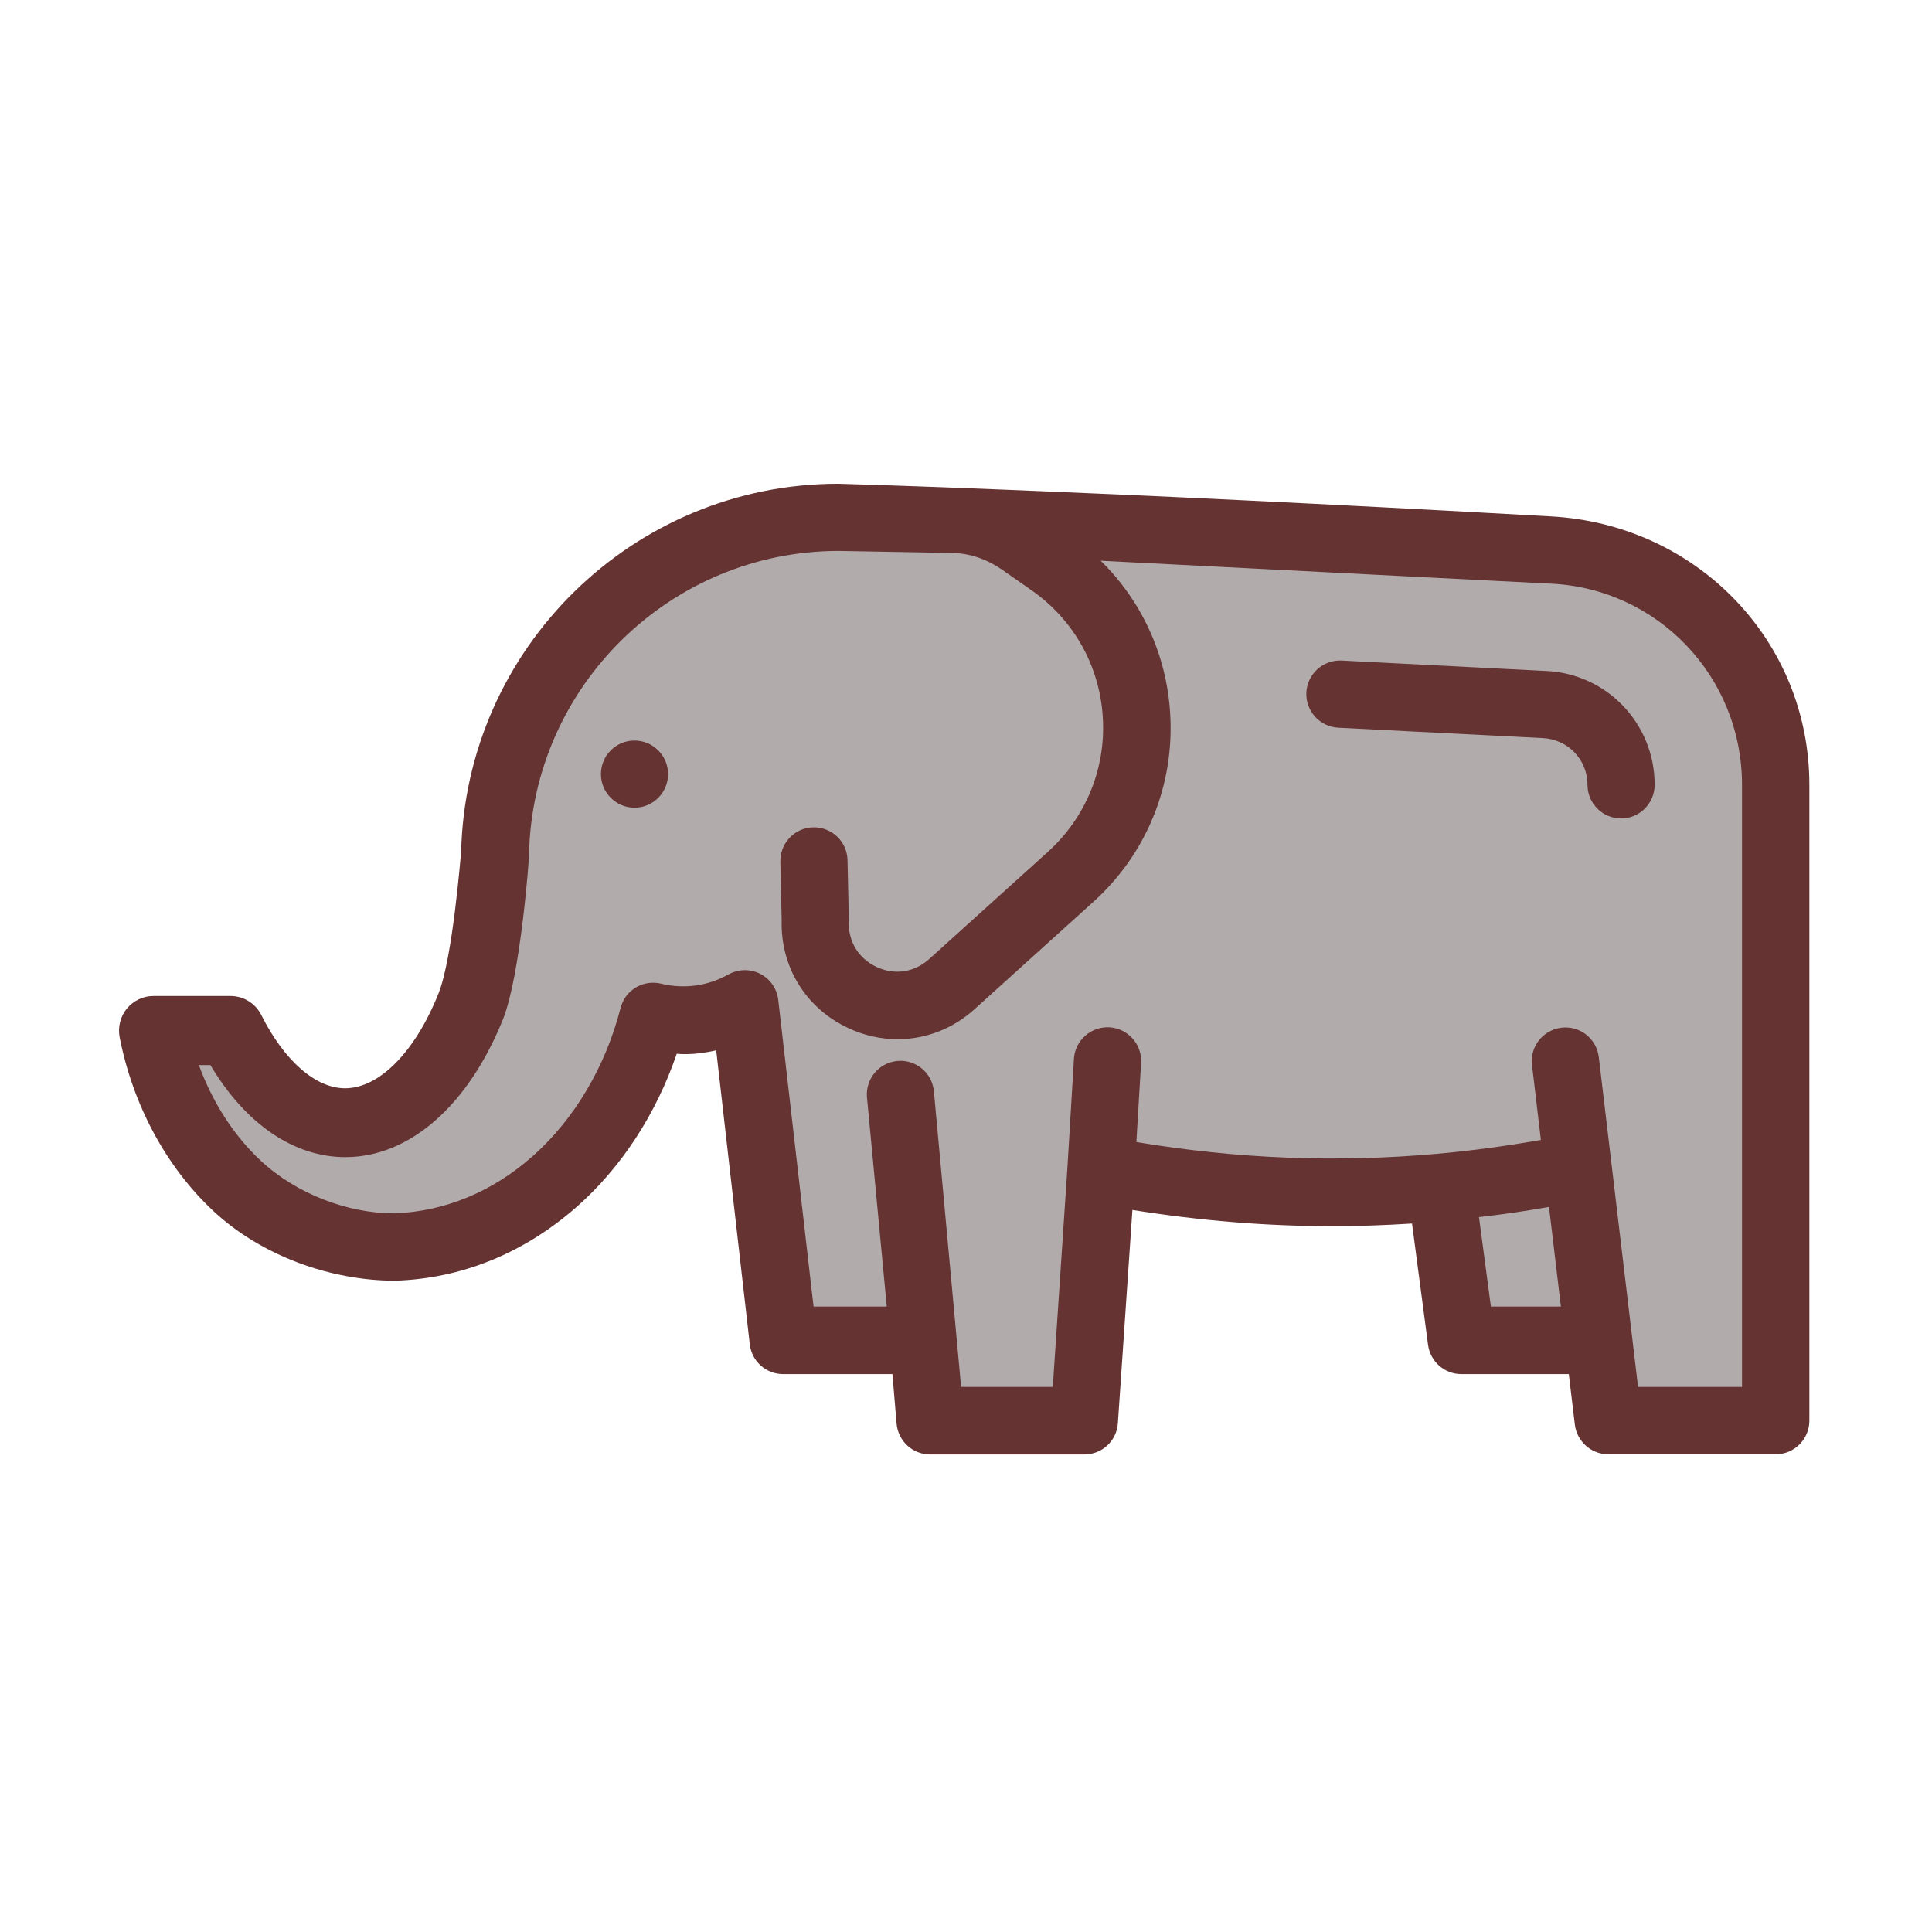
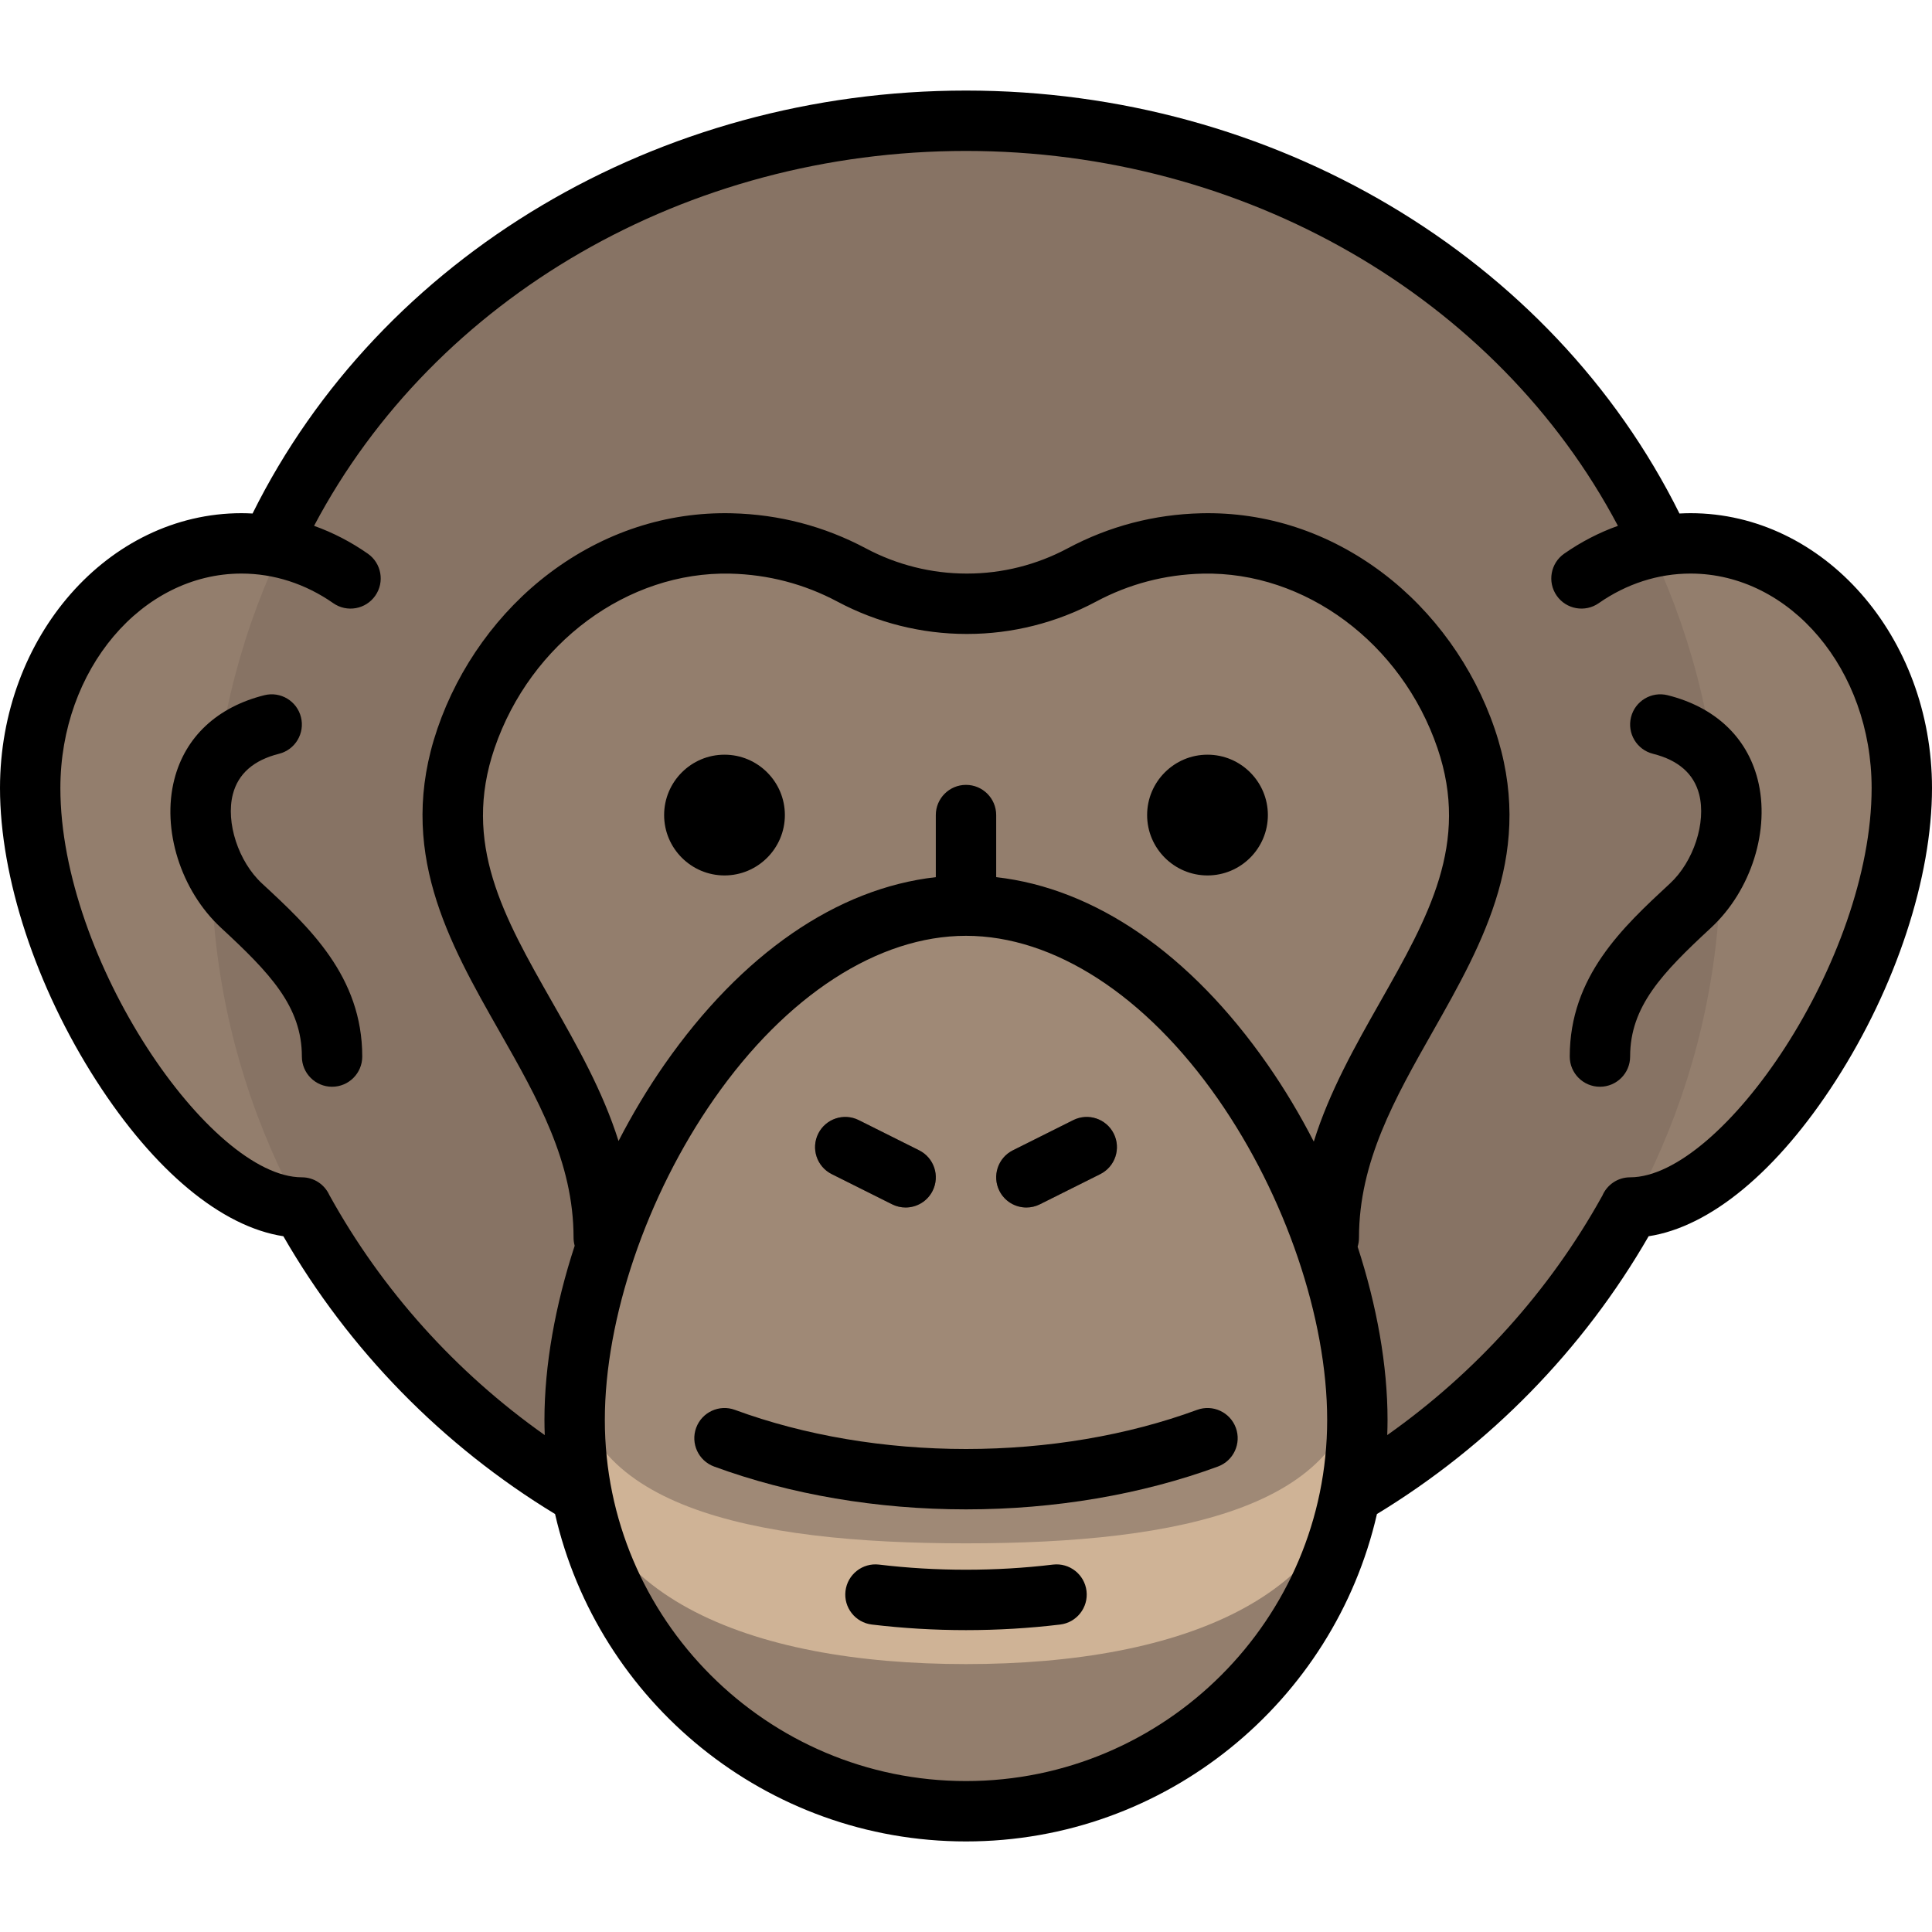
- <svg xmlns="http://www.w3.org/2000/svg" width="800px" height="800px" viewBox="0 0 1024 1024" class="icon" version="1.1">
-   <path d="M959 416v337c0 9.8-8 17.8-17.8 17.8h-88.8c-9 0-16.6-6.8-17.7-15.7l-3.2-26.8h-56.9c-9 0-16.5-6.6-17.7-15.5l-8.5-64.3c-14.1 0.9-28.2 1.4-42.3 1.4-35.1 0-70.2-2.9-105.9-8.6l-7.7 113c-0.6 9.4-8.4 16.6-17.8 16.6H493c-9.3 0-17-7.1-17.8-16.4l-2.2-26.2h-57.9c-9.1 0-16.7-6.8-17.7-15.8l-17.8-155.8c-12.2 2.8-19.8 1.9-20.9 1.8-10.9 31.9-29.4 60.4-53.2 81.3-27.9 24.5-61 37.9-96.1 39-33.6 0-70.7-12.9-96.6-37.2-24.9-23.4-42.4-56.1-49.4-91.9-1-5.4 0.4-10.9 3.8-15.1 3.5-4.2 8.6-6.7 14.1-6.7h40.9c6.9 0 13.2 3.9 16.3 10.1 12.2 24.3 28.8 38.8 44.4 38.8 18.1 0 37.1-19.2 49.5-50.2 7.6-18.9 11.7-73.2 12-74.6 2.3-108.3 91.1-195.6 199.9-195.6 0 0 129.6 3.4 377.8 17.3C898.9 277.9 959 339.2 959 416z" fill="#663333" />
-   <path d="M923.3 416v319.1h-55.1l-20.8-174.8c-1.2-9.8-10-16.8-19.8-15.6-9.8 1.2-16.8 10-15.6 19.8l4.7 39.7c-18.4 3.2-36.7 5.7-54.6 7.3-53.3 4.8-105.8 2.8-159.8-6.2l2.5-41.9c0.6-9.8-6.9-18.3-16.7-18.9-9.8-0.6-18.3 6.9-18.9 16.7l-3.4 56.9-7.8 117h-48.6L495 578.6c-0.8-9.8-9.4-17.1-19.2-16.3-9.8 0.8-17.1 9.4-16.3 19.2l10.5 111h-38.8L412.5 530c-1.1-9.8-9.9-16.8-19.7-15.7-2.5 0.3-4.8 1.1-6.8 2.2-10.8 6.1-23.3 7.8-35.4 4.9-9.6-2.4-19.3 3.3-21.7 12.9-8 31.2-24.6 59.1-46.8 78.7-21.3 18.8-46.5 29.1-72.9 30.1h-0.4c-24.3 0-51.7-10.2-70.8-28.1-14.3-13.4-25.4-30.9-32.6-50.5h6.1c18.6 31.2 44.2 48.8 71.6 48.8 33.9 0 65.1-27.3 83.5-73.1 9.3-23.2 14-86.3 13.8-87.5 1.9-88.9 74.9-160.7 164.2-160.7 0 0 61.2 1.1 61.3 1.1 8.9 0.4 17.3 3.4 25 8.7l15.9 11.1c22.3 15.6 36 40 37.7 67.2 1.7 27.1-8.9 53.1-29.1 71.4l-62.9 56.8c-7.9 7.1-18.3 8.7-27.9 4.2-9.6-4.5-15.1-13.5-14.7-24.1v-1.1l-0.7-31.4c-0.2-9.8-8.3-17.6-18.2-17.4-9.8 0.2-17.6 8.4-17.4 18.2l0.7 31c-0.7 24.8 12.8 46.7 35.3 57.2 8.5 4 17.4 5.9 26.2 5.9 14.7 0 29.1-5.4 40.7-15.9l62.9-56.8c28.3-25.5 43.2-62 40.8-100.1-1.9-31-15.1-59.5-36.8-80.8l237.4 12.1h0.2c57.3 2.2 102.3 49.1 102.3 106.7z" fill="#B2ABAC" />
-   <path d="M877 416c0 9.8-8 17.8-17.8 17.8s-17.8-8-17.8-17.8c0-13.4-10.4-24.2-23.8-24.8-0.1 0-108.3-5.5-108.3-5.5-9.8-0.5-17.4-8.9-16.9-18.7 0.5-9.8 8.9-17.4 18.7-16.9l107.7 5.5H819.1c32.4 1.3 57.9 27.8 57.9 60.4z" fill="#663333" />
-   <path d="M821 639.7l6.3 52.8h-37.1l-6.3-47.4c12.3-1.4 24.7-3.2 37.1-5.4z" fill="#B2ABAC" />
-   <path d="M336.3 392.5c9.8 0 17.8 8 17.8 17.8s-8 17.8-17.8 17.8-17.8-8-17.8-17.8c0-9.9 8-17.8 17.8-17.8z" fill="#663333" />
+ <svg xmlns="http://www.w3.org/2000/svg" height="800px" width="800px" version="1.1" id="Layer_1" viewBox="0 0 512 512" xml:space="preserve">
+   <g>
+     <path style="fill:#937E6D;" d="M8,208.842C8,255.93,48.667,320,80,320l12.894-166.714C84.458,147.392,74.571,144,64,144   C33.072,144,8,173.031,8,208.842z" />
+     <path style="fill:#937E6D;" d="M448,144c-10.571,0-20.458,3.392-28.894,9.286L432,320c31.333,0,72-64.07,72-111.158   C504,173.031,478.928,144,448,144z" />
+   </g>
+   <ellipse style="fill:#877364;" cx="256" cy="228" rx="200" ry="196" />
+   <g>
+     <path style="fill:#937E6D;" d="M352.146,332c0-50.554,53.827-81.167,36.369-132.325c-10.323-30.251-38.134-52.413-69.984-51.654   c-11.501,0.274-22.324,3.27-31.862,8.369c-9.501,5.079-19.968,7.633-30.42,7.612c-10.49,0.021-20.995-2.533-30.531-7.612   c-9.574-5.099-20.436-8.095-31.979-8.369c-31.968-0.759-59.88,21.402-70.241,51.654C105.975,250.833,160,281.446,160,332H352.146z" />
+     <path style="fill:#937E6D;" d="M359.714,376.286C359.714,433.566,313.28,480,256,480s-103.714-46.434-103.714-103.714   C152.286,319.006,198.72,240,256,240S359.714,319.006,359.714,376.286z" />
+   </g>
+   <path style="fill:#CFB396;" d="M152,369v8l0,0c0,45.988,46.563,64,104,64s104-18.012,104-64v-8H152z" />
+   <path style="fill:#9F8976;" d="M288.019,249.452c-18.842-11.814-39.854-13.391-64.038,0C182.373,271.297,152,330.264,152,361  c0,38.187,46.72,48,104,48s104-9.813,104-48C360,330.264,329.627,271.297,288.019,249.452z" />
+   <g>
+     <path style="fill:#6E5550;" d="M239.994,320.002c-1.202,0-2.423-0.272-3.571-0.847l-16-8c-3.952-1.976-5.554-6.781-3.578-10.733   c1.975-3.952,6.781-5.554,10.733-3.578l16,8c3.952,1.976,5.554,6.781,3.578,10.733   C245.754,318.381,242.928,320.002,239.994,320.002z" />
+     <path style="fill:#6E5550;" d="M272.006,320.002c-2.935,0-5.76-1.621-7.162-4.424c-1.976-3.952-0.375-8.757,3.578-10.733l16-8   c3.953-1.976,8.758-0.374,10.733,3.578c1.976,3.952,0.375,8.757-3.578,10.733l-16,8   C274.429,319.729,273.208,320.002,272.006,320.002z" />
+   </g>
+   <path d="M448,136c-0.978,0-1.952,0.035-2.925,0.085C411.187,67.881,337.376,24,256,24c-81.552,0-155.172,43.831-189.068,112.085  C65.957,136.035,64.98,136,64,136c-35.29,0-64,32.677-64,72.842c0,23.714,9.541,52.709,25.521,77.563  c15.436,24.007,33.231,38.713,49.573,41.211c17.32,30.071,42.118,55.452,72.003,73.62C158.463,450.865,202.975,488,256,488  s97.538-37.135,108.903-86.764c29.868-18.157,54.684-43.553,72.002-73.619c16.342-2.497,34.138-17.204,49.574-41.211  c15.98-24.854,25.521-53.85,25.521-77.563C512,168.677,483.29,136,448,136z M335.899,282.086  c-20.449-29.321-45.719-46.68-71.899-49.632V216c0-4.418-3.582-8-8-8s-8,3.582-8,8v16.454c-26.18,2.952-51.45,20.312-71.899,49.633  c-4.467,6.405-8.544,13.226-12.185,20.29c-4.176-13.25-10.976-25.208-17.635-36.916c-12.804-22.51-23.861-41.951-15.215-67.193  c9.548-27.876,35.257-46.874,62.483-46.249c10.039,0.238,19.597,2.739,28.409,7.433c10.506,5.595,22.316,8.551,34.134,8.551  c0.094,0,0.189,0,0.284,0c11.814,0,23.591-2.958,34.065-8.557c8.773-4.69,18.289-7.188,28.281-7.427  c27.128-0.62,52.712,18.369,62.223,46.24c8.618,25.252-2.401,44.697-15.161,67.212c-6.66,11.753-13.462,23.757-17.618,37.066  C344.505,295.416,340.4,288.541,335.899,282.086z M256,472c-52.777,0-95.714-42.938-95.714-95.714  c0-26.864,11.089-59.452,28.939-85.046C208.389,263.76,232.728,248,256,248s47.611,15.76,66.775,43.239  c17.85,25.595,28.939,58.183,28.939,85.046C351.714,429.063,308.777,472,256,472z M432,312c-3.329,0-6.181,2.034-7.386,4.925  c-0.035,0.06-0.076,0.115-0.11,0.176c-13.899,25.02-33.408,46.643-56.871,63.213c0.048-1.338,0.081-2.68,0.081-4.029  c0-14.405-2.824-30.226-7.93-45.899c0.235-0.754,0.362-1.555,0.362-2.386c0-20.129,9.5-36.893,19.558-54.64  c13.433-23.703,27.322-48.213,16.383-80.269c-5.591-16.383-16.128-31.035-29.671-41.257c-14.247-10.754-30.879-16.224-48.075-15.811  c-12.518,0.298-24.443,3.431-35.443,9.312c-8.162,4.363-17.33,6.667-26.554,6.667c-0.074,0-0.148,0-0.222,0  c-9.234,0-18.446-2.307-26.644-6.673c-11.034-5.877-22.995-9.008-35.55-9.306c-17.253-0.415-33.931,5.054-48.221,15.802  c-13.591,10.221-24.167,24.873-29.778,41.257c-10.983,32.066,2.96,56.581,16.444,80.288C142.466,291.116,152,307.878,152,328  c0,0.741,0.108,1.456,0.297,2.137c-5.157,15.754-8.012,31.667-8.012,46.148c0,1.35,0.033,2.692,0.081,4.031  c-23.602-16.665-43.176-38.432-57.093-63.634C86.012,313.922,83.233,312,80,312c-24.319,0-64-57.63-64-103.158  C16,177.5,37.533,152,64,152c8.561,0,16.968,2.712,24.311,7.844c3.622,2.532,8.61,1.646,11.14-1.975  c2.531-3.622,1.646-8.609-1.975-11.14c-4.48-3.13-9.265-5.598-14.243-7.376C115.27,78.715,182.064,40,256,40  c73.775,0,140.728,38.759,172.767,99.353c-4.978,1.778-9.763,4.246-14.243,7.375c-3.622,2.531-4.506,7.518-1.975,11.14  c2.53,3.622,7.518,4.505,11.14,1.975C431.032,154.712,439.439,152,448,152c26.467,0,48,25.5,48,56.842  C496,254.37,456.319,312,432,312z" />
+   <path d="M192,200c-8.822,0-16,7.178-16,16s7.178,16,16,16s16-7.178,16-16S200.822,200,192,200z" />
+   <path d="M320,200c-8.822,0-16,7.178-16,16s7.178,16,16,16s16-7.178,16-16S328.822,200,320,200z" />
+   <path d="M220.422,311.155l16,8c1.148,0.574,2.369,0.847,3.571,0.847c2.935,0,5.76-1.621,7.162-4.424  c1.976-3.952,0.375-8.757-3.578-10.733l-16-8c-3.952-1.977-8.758-0.374-10.733,3.578C214.869,304.374,216.47,309.18,220.422,311.155  z" />
+   <path d="M272.006,320.002c1.202,0,2.423-0.272,3.571-0.847l16-8c3.952-1.976,5.554-6.781,3.578-10.733  c-1.975-3.952-6.78-5.554-10.733-3.578l-16,8c-3.952,1.976-5.554,6.781-3.578,10.733  C266.246,318.381,269.071,320.002,272.006,320.002z" />
+   <path d="M317.238,373.63C298.793,380.414,277.618,384,256,384s-42.793-3.586-61.238-10.37c-4.148-1.524-8.745,0.601-10.27,4.747  c-1.525,4.147,0.6,8.745,4.747,10.27C209.433,396.074,232.518,400,256,400s46.567-3.926,66.762-11.354  c4.146-1.525,6.271-6.123,4.747-10.27C325.983,374.23,321.386,372.105,317.238,373.63z" />
+   <path d="M279.04,414.635c-15.083,1.812-30.997,1.812-46.079,0c-4.382-0.528-8.37,2.602-8.897,6.989  c-0.527,4.387,2.602,8.37,6.989,8.897C239.225,431.502,247.618,432,256,432c8.382,0,16.775-0.498,24.948-1.479  c4.387-0.527,7.516-4.51,6.989-8.897C287.41,417.236,283.424,414.106,279.04,414.635z" />
+   <path d="M69.435,234.13c-6.249-5.786-9.646-16.162-7.733-23.621c1.397-5.451,5.515-9.067,12.238-10.748  c4.286-1.072,6.892-5.415,5.821-9.702s-5.414-6.892-9.702-5.821c-12.499,3.125-20.971,11.043-23.856,22.296  c-3.403,13.27,1.681,29.445,12.361,39.335C71.513,257.859,80,266.712,80,280c0,4.418,3.582,8,8,8s8-3.582,8-8  C96,258.727,81.887,245.66,69.435,234.13z" />
+   <path d="M441.94,184.239c-4.286-1.071-8.63,1.535-9.702,5.821c-1.071,4.287,1.535,8.63,5.821,9.702  c6.723,1.681,10.841,5.297,12.238,10.748c1.913,7.459-1.484,17.835-7.733,23.621C430.113,245.66,416,258.727,416,280  c0,4.418,3.582,8,8,8s8-3.582,8-8c0-13.288,8.487-22.141,21.435-34.13c10.681-9.89,15.764-26.065,12.361-39.335  C462.911,195.282,454.439,187.364,441.94,184.239z" />
</svg>
